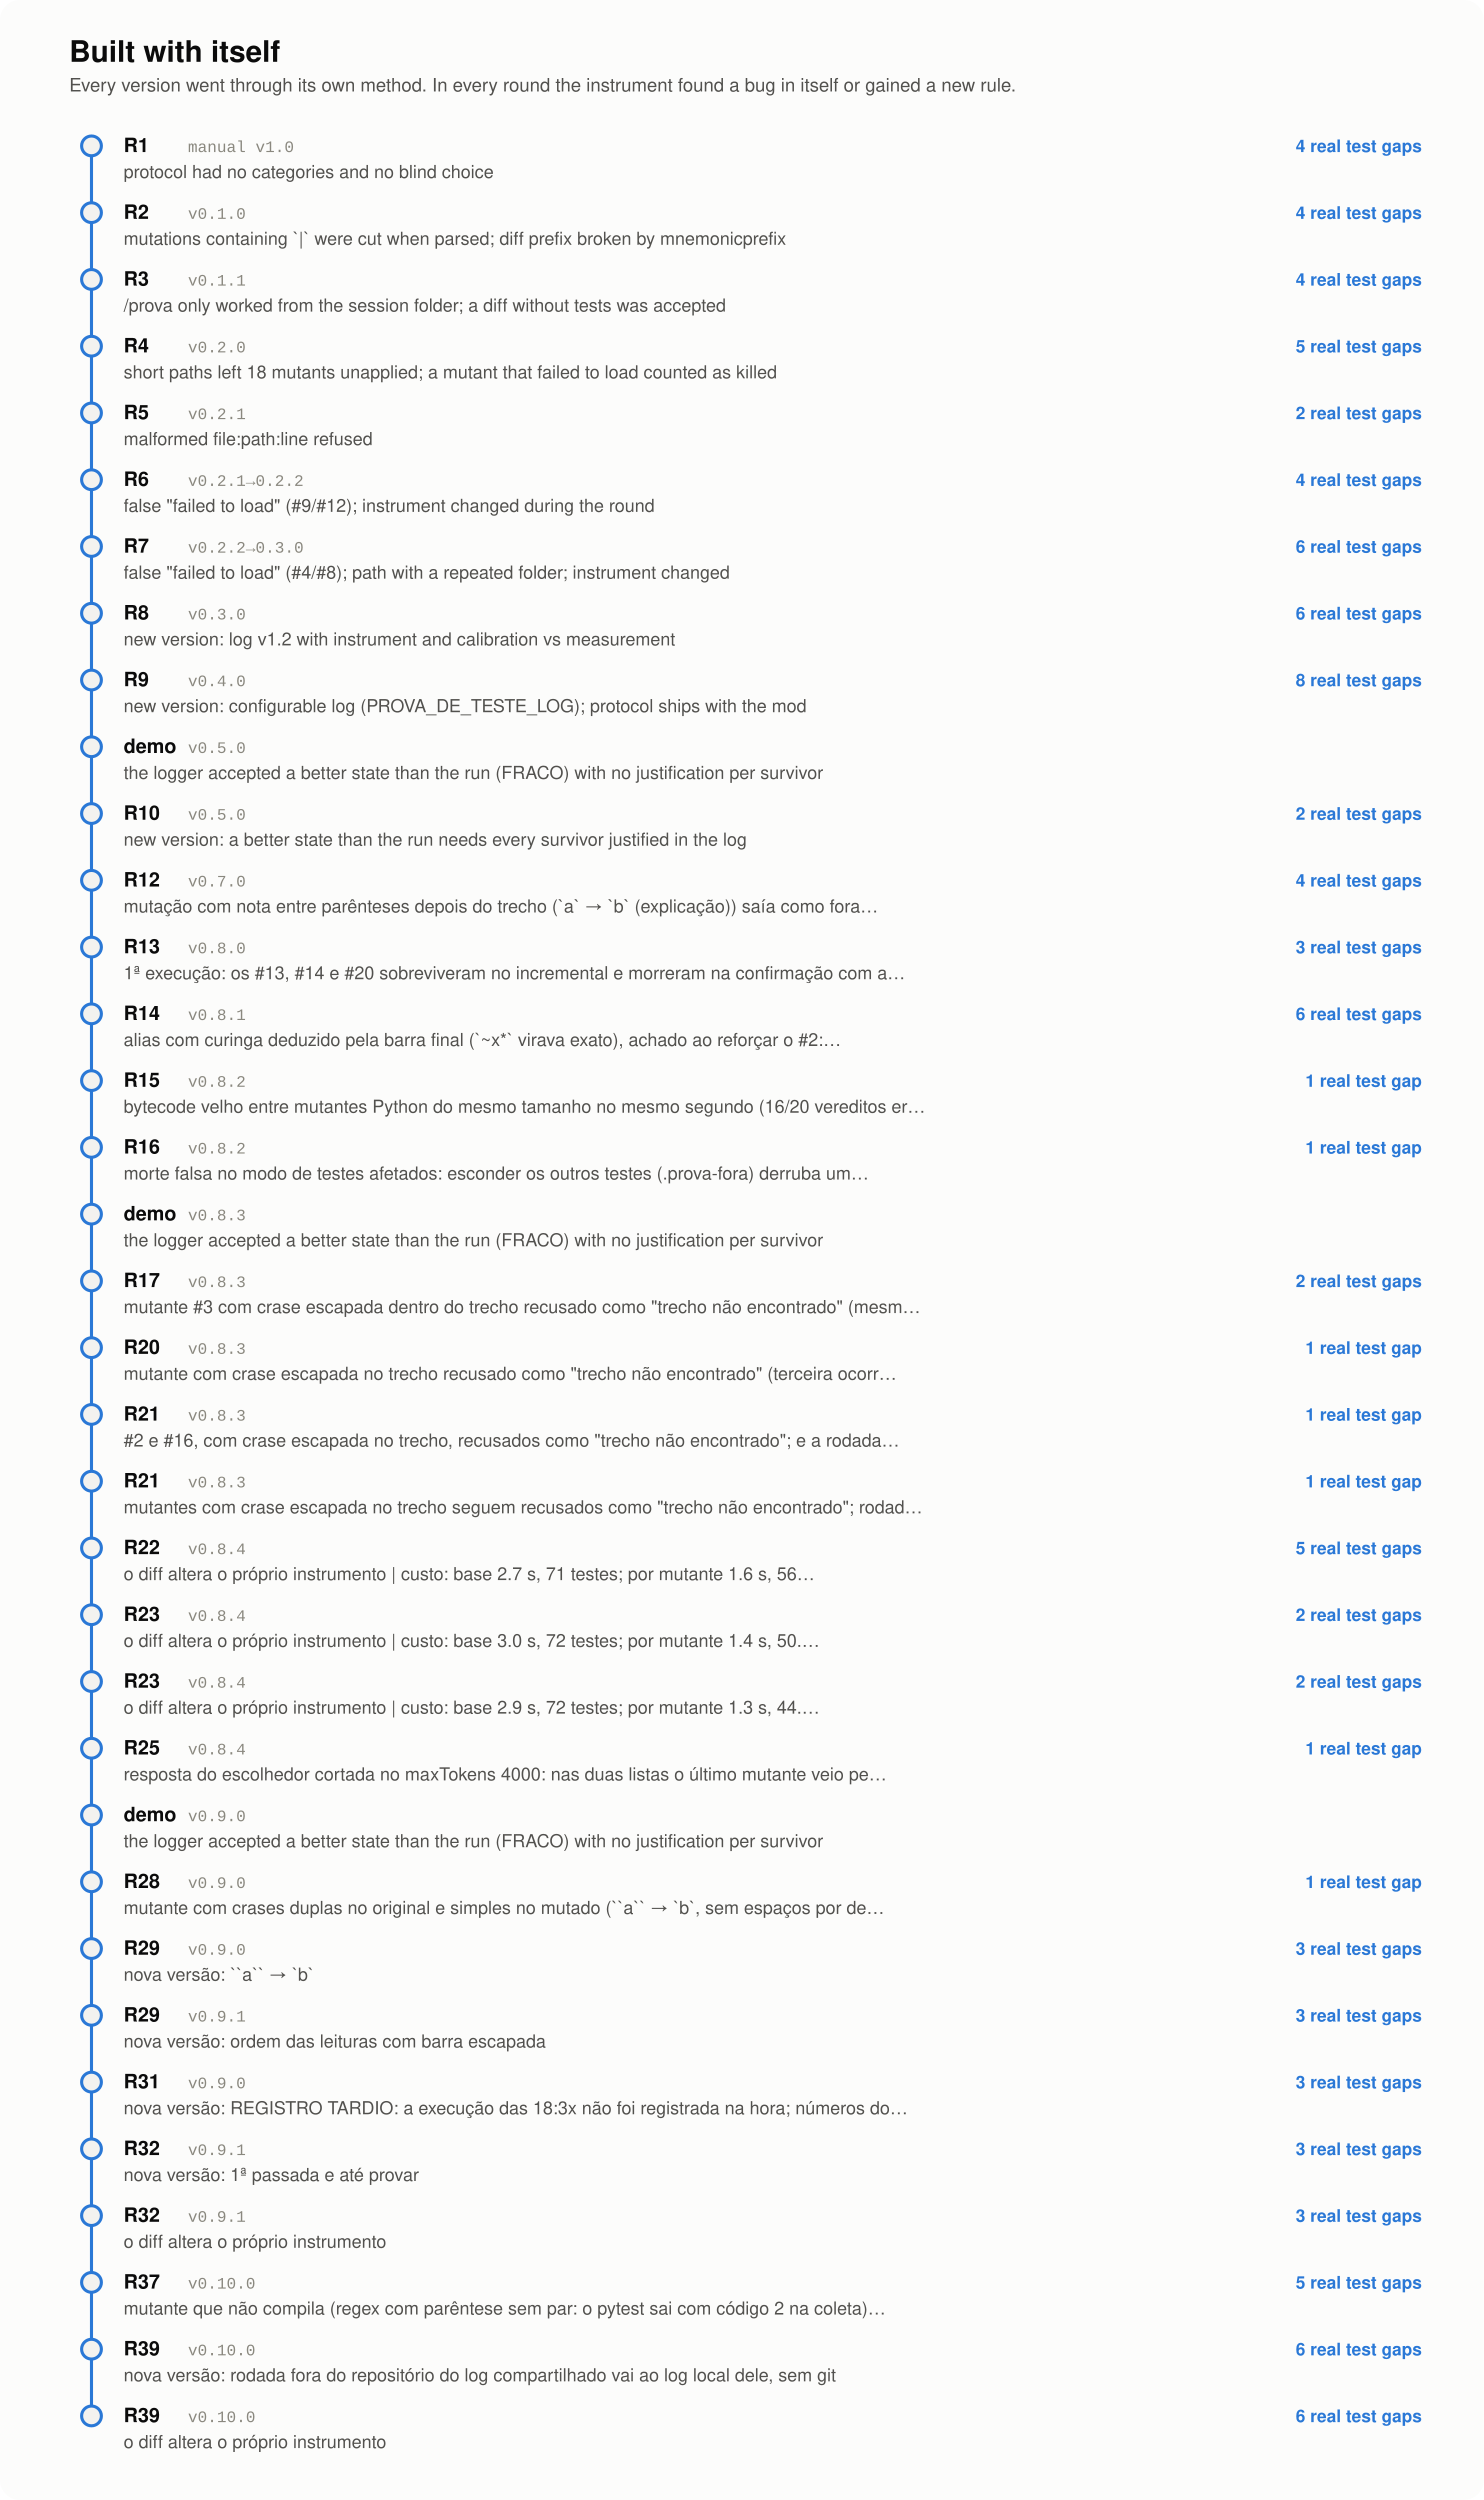
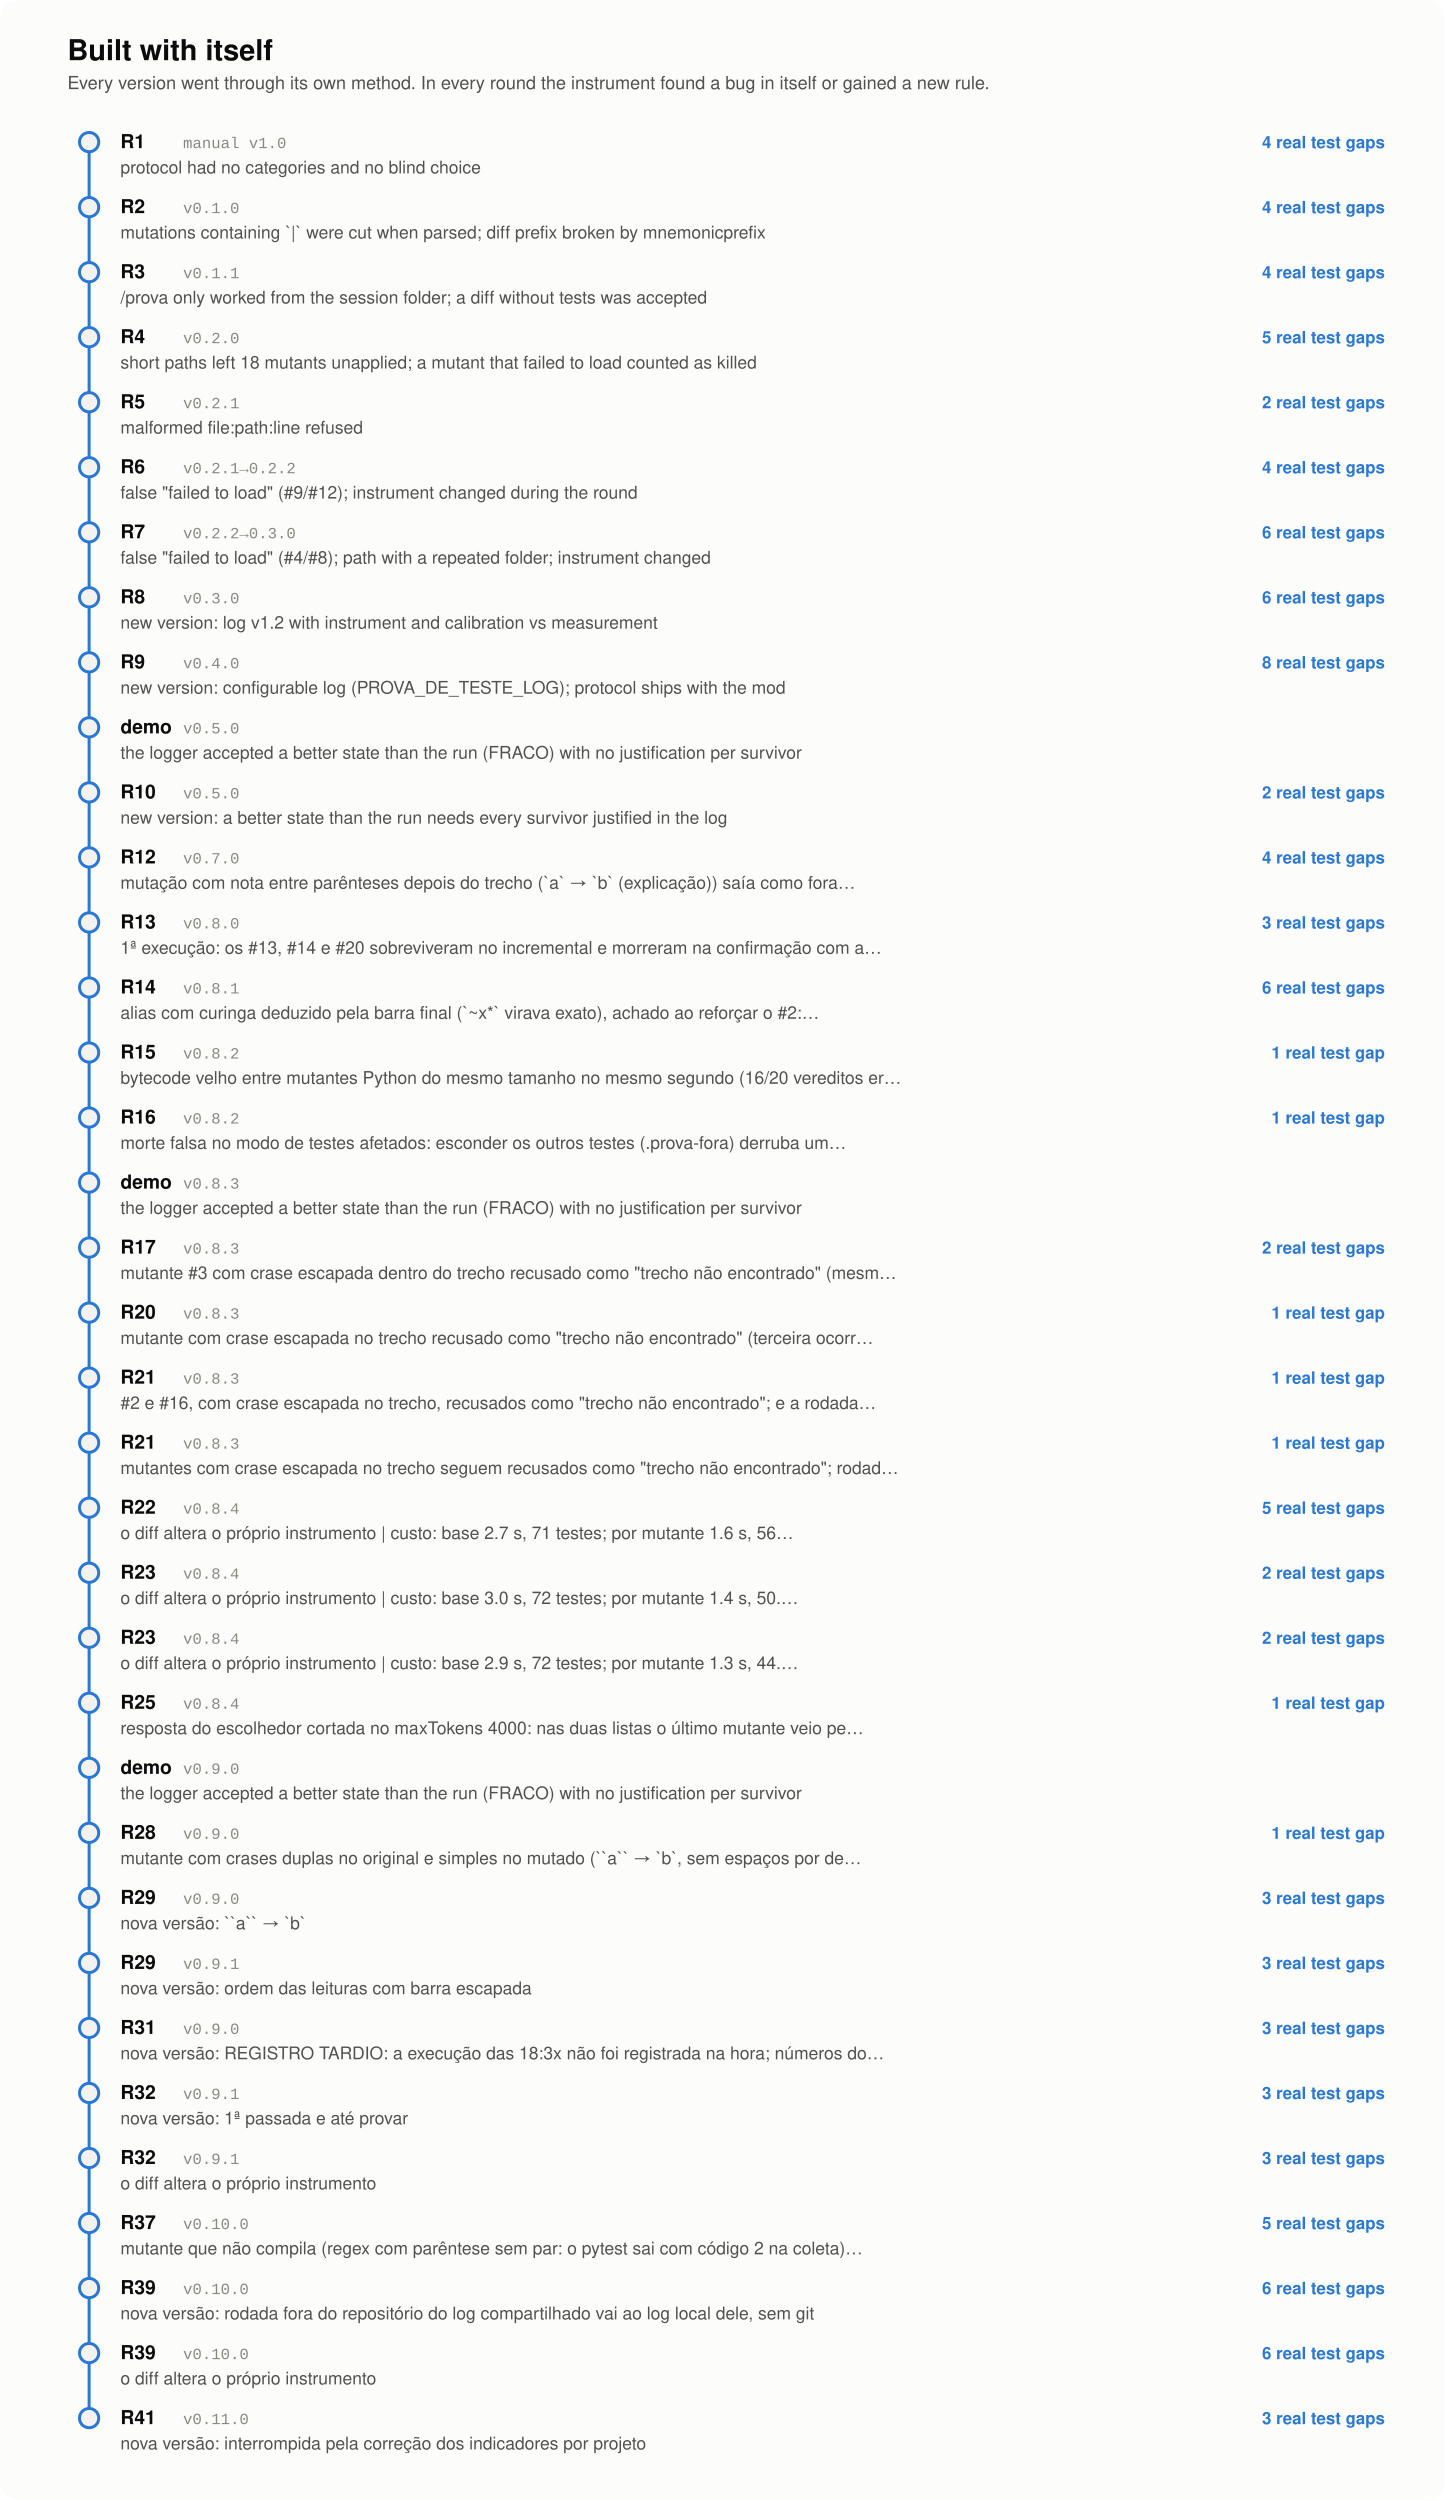
- <svg xmlns="http://www.w3.org/2000/svg" viewBox="0 0 1200 2022" width="1200" height="2022" role="img" aria-label="Timeline of the instrument calibration rounds" font-family="ui-sans-serif, -apple-system, 'Segoe UI', Helvetica, Arial, sans-serif">
+ <svg xmlns="http://www.w3.org/2000/svg" viewBox="0 0 1200 2076" width="1200" height="2076" role="img" aria-label="Timeline of the instrument calibration rounds" font-family="ui-sans-serif, -apple-system, 'Segoe UI', Helvetica, Arial, sans-serif">
  <style>
  .sup { fill: #fcfcfb; } .sup2 { fill: #f3f2ef; } .borda { stroke: #dedcd5; }
  .t1 { fill: #0b0b0b; } .t2 { fill: #52514e; } .t3 { fill: #8a887f; }
  .ac { fill: #2a78d6; } .acs { stroke: #2a78d6; } .acf { fill: #e8f1fb; }
  .ok { fill: #0f7a3d; } .okf { fill: #e3f3e8; }
  @media (prefers-color-scheme: dark) {
    .sup { fill: #1a1a19; } .sup2 { fill: #232322; } .borda { stroke: #3a3936; }
    .t1 { fill: #f0efec; } .t2 { fill: #c3c2b7; } .t3 { fill: #8f8d84; }
    .ac { fill: #3987e5; } .acs { stroke: #3987e5; } .acf { fill: #1d2c40; }
    .ok { fill: #4cc27a; } .okf { fill: #16301f; }
  }
  @media (prefers-reduced-motion: reduce) { * { animation: none !important; } }
</style>
-   <rect width="1200" height="2022" rx="16" class="sup" />
+   <rect width="1200" height="2076" rx="16" class="sup" />
  <text x="56" y="50" font-size="24" font-weight="800" class="t1">Built with itself</text>
  <text x="56" y="74" font-size="15" class="t2">Every version went through its own method. In every round the instrument found a bug in itself or gained a new rule.</text>
  <line x1="74" y1="126" x2="74" y2="164" class="acs" stroke-width="2.5" />
  <circle cx="74" cy="118" r="8" class="sup2 acs" stroke-width="2.5" />
  <text x="100" y="123" font-size="16" font-weight="700" class="t1">R1</text>
  <text x="152" y="123" font-size="13" class="t3" font-family="ui-monospace, 'SF Mono', Menlo, Consolas, 'Liberation Mono', monospace">manual v1.0</text>
  <text x="100" y="144" font-size="14.5" class="t2">protocol had no categories and no blind choice</text>
  <text x="1150" y="123" font-size="14" class="ac" text-anchor="end" font-weight="700">4 real test gaps</text>
  <line x1="74" y1="180" x2="74" y2="218" class="acs" stroke-width="2.5" />
  <circle cx="74" cy="172" r="8" class="sup2 acs" stroke-width="2.5" />
  <text x="100" y="177" font-size="16" font-weight="700" class="t1">R2</text>
  <text x="152" y="177" font-size="13" class="t3" font-family="ui-monospace, 'SF Mono', Menlo, Consolas, 'Liberation Mono', monospace">v0.1.0</text>
  <text x="100" y="198" font-size="14.5" class="t2">mutations containing `|` were cut when parsed; diff prefix broken by mnemonicprefix</text>
  <text x="1150" y="177" font-size="14" class="ac" text-anchor="end" font-weight="700">4 real test gaps</text>
  <line x1="74" y1="234" x2="74" y2="272" class="acs" stroke-width="2.5" />
  <circle cx="74" cy="226" r="8" class="sup2 acs" stroke-width="2.5" />
  <text x="100" y="231" font-size="16" font-weight="700" class="t1">R3</text>
  <text x="152" y="231" font-size="13" class="t3" font-family="ui-monospace, 'SF Mono', Menlo, Consolas, 'Liberation Mono', monospace">v0.1.1</text>
  <text x="100" y="252" font-size="14.5" class="t2">/prova only worked from the session folder; a diff without tests was accepted</text>
  <text x="1150" y="231" font-size="14" class="ac" text-anchor="end" font-weight="700">4 real test gaps</text>
  <line x1="74" y1="288" x2="74" y2="326" class="acs" stroke-width="2.5" />
  <circle cx="74" cy="280" r="8" class="sup2 acs" stroke-width="2.5" />
  <text x="100" y="285" font-size="16" font-weight="700" class="t1">R4</text>
  <text x="152" y="285" font-size="13" class="t3" font-family="ui-monospace, 'SF Mono', Menlo, Consolas, 'Liberation Mono', monospace">v0.2.0</text>
  <text x="100" y="306" font-size="14.5" class="t2">short paths left 18 mutants unapplied; a mutant that failed to load counted as killed</text>
  <text x="1150" y="285" font-size="14" class="ac" text-anchor="end" font-weight="700">5 real test gaps</text>
  <line x1="74" y1="342" x2="74" y2="380" class="acs" stroke-width="2.5" />
  <circle cx="74" cy="334" r="8" class="sup2 acs" stroke-width="2.5" />
  <text x="100" y="339" font-size="16" font-weight="700" class="t1">R5</text>
  <text x="152" y="339" font-size="13" class="t3" font-family="ui-monospace, 'SF Mono', Menlo, Consolas, 'Liberation Mono', monospace">v0.2.1</text>
  <text x="100" y="360" font-size="14.5" class="t2">malformed file:path:line refused</text>
  <text x="1150" y="339" font-size="14" class="ac" text-anchor="end" font-weight="700">2 real test gaps</text>
  <line x1="74" y1="396" x2="74" y2="434" class="acs" stroke-width="2.5" />
  <circle cx="74" cy="388" r="8" class="sup2 acs" stroke-width="2.5" />
  <text x="100" y="393" font-size="16" font-weight="700" class="t1">R6</text>
  <text x="152" y="393" font-size="13" class="t3" font-family="ui-monospace, 'SF Mono', Menlo, Consolas, 'Liberation Mono', monospace">v0.2.1→0.2.2</text>
  <text x="100" y="414" font-size="14.5" class="t2">false "failed to load" (#9/#12); instrument changed during the round</text>
  <text x="1150" y="393" font-size="14" class="ac" text-anchor="end" font-weight="700">4 real test gaps</text>
  <line x1="74" y1="450" x2="74" y2="488" class="acs" stroke-width="2.5" />
  <circle cx="74" cy="442" r="8" class="sup2 acs" stroke-width="2.5" />
  <text x="100" y="447" font-size="16" font-weight="700" class="t1">R7</text>
  <text x="152" y="447" font-size="13" class="t3" font-family="ui-monospace, 'SF Mono', Menlo, Consolas, 'Liberation Mono', monospace">v0.2.2→0.3.0</text>
  <text x="100" y="468" font-size="14.5" class="t2">false "failed to load" (#4/#8); path with a repeated folder; instrument changed</text>
  <text x="1150" y="447" font-size="14" class="ac" text-anchor="end" font-weight="700">6 real test gaps</text>
  <line x1="74" y1="504" x2="74" y2="542" class="acs" stroke-width="2.5" />
  <circle cx="74" cy="496" r="8" class="sup2 acs" stroke-width="2.5" />
  <text x="100" y="501" font-size="16" font-weight="700" class="t1">R8</text>
  <text x="152" y="501" font-size="13" class="t3" font-family="ui-monospace, 'SF Mono', Menlo, Consolas, 'Liberation Mono', monospace">v0.3.0</text>
  <text x="100" y="522" font-size="14.5" class="t2">new version: log v1.2 with instrument and calibration vs measurement</text>
  <text x="1150" y="501" font-size="14" class="ac" text-anchor="end" font-weight="700">6 real test gaps</text>
  <line x1="74" y1="558" x2="74" y2="596" class="acs" stroke-width="2.5" />
  <circle cx="74" cy="550" r="8" class="sup2 acs" stroke-width="2.5" />
  <text x="100" y="555" font-size="16" font-weight="700" class="t1">R9</text>
  <text x="152" y="555" font-size="13" class="t3" font-family="ui-monospace, 'SF Mono', Menlo, Consolas, 'Liberation Mono', monospace">v0.4.0</text>
  <text x="100" y="576" font-size="14.5" class="t2">new version: configurable log (PROVA_DE_TESTE_LOG); protocol ships with the mod</text>
  <text x="1150" y="555" font-size="14" class="ac" text-anchor="end" font-weight="700">8 real test gaps</text>
  <line x1="74" y1="612" x2="74" y2="650" class="acs" stroke-width="2.5" />
  <circle cx="74" cy="604" r="8" class="sup2 acs" stroke-width="2.5" />
  <text x="100" y="609" font-size="16" font-weight="700" class="t1">demo</text>
  <text x="152" y="609" font-size="13" class="t3" font-family="ui-monospace, 'SF Mono', Menlo, Consolas, 'Liberation Mono', monospace">v0.5.0</text>
  <text x="100" y="630" font-size="14.5" class="t2">the logger accepted a better state than the run (FRACO) with no justification per survivor</text>
  <line x1="74" y1="666" x2="74" y2="704" class="acs" stroke-width="2.5" />
  <circle cx="74" cy="658" r="8" class="sup2 acs" stroke-width="2.5" />
  <text x="100" y="663" font-size="16" font-weight="700" class="t1">R10</text>
  <text x="152" y="663" font-size="13" class="t3" font-family="ui-monospace, 'SF Mono', Menlo, Consolas, 'Liberation Mono', monospace">v0.5.0</text>
  <text x="100" y="684" font-size="14.5" class="t2">new version: a better state than the run needs every survivor justified in the log</text>
  <text x="1150" y="663" font-size="14" class="ac" text-anchor="end" font-weight="700">2 real test gaps</text>
  <line x1="74" y1="720" x2="74" y2="758" class="acs" stroke-width="2.5" />
  <circle cx="74" cy="712" r="8" class="sup2 acs" stroke-width="2.5" />
  <text x="100" y="717" font-size="16" font-weight="700" class="t1">R12</text>
  <text x="152" y="717" font-size="13" class="t3" font-family="ui-monospace, 'SF Mono', Menlo, Consolas, 'Liberation Mono', monospace">v0.7.0</text>
  <text x="100" y="738" font-size="14.5" class="t2">mutação com nota entre parênteses depois do trecho (`a` → `b` (explicação)) saía como fora…</text>
  <text x="1150" y="717" font-size="14" class="ac" text-anchor="end" font-weight="700">4 real test gaps</text>
  <line x1="74" y1="774" x2="74" y2="812" class="acs" stroke-width="2.5" />
  <circle cx="74" cy="766" r="8" class="sup2 acs" stroke-width="2.5" />
  <text x="100" y="771" font-size="16" font-weight="700" class="t1">R13</text>
  <text x="152" y="771" font-size="13" class="t3" font-family="ui-monospace, 'SF Mono', Menlo, Consolas, 'Liberation Mono', monospace">v0.8.0</text>
  <text x="100" y="792" font-size="14.5" class="t2">1ª execução: os #13, #14 e #20 sobreviveram no incremental e morreram na confirmação com a…</text>
  <text x="1150" y="771" font-size="14" class="ac" text-anchor="end" font-weight="700">3 real test gaps</text>
  <line x1="74" y1="828" x2="74" y2="866" class="acs" stroke-width="2.5" />
  <circle cx="74" cy="820" r="8" class="sup2 acs" stroke-width="2.5" />
  <text x="100" y="825" font-size="16" font-weight="700" class="t1">R14</text>
  <text x="152" y="825" font-size="13" class="t3" font-family="ui-monospace, 'SF Mono', Menlo, Consolas, 'Liberation Mono', monospace">v0.8.1</text>
  <text x="100" y="846" font-size="14.5" class="t2">alias com curinga deduzido pela barra final (`~x*` virava exato), achado ao reforçar o #2:…</text>
  <text x="1150" y="825" font-size="14" class="ac" text-anchor="end" font-weight="700">6 real test gaps</text>
  <line x1="74" y1="882" x2="74" y2="920" class="acs" stroke-width="2.5" />
  <circle cx="74" cy="874" r="8" class="sup2 acs" stroke-width="2.5" />
  <text x="100" y="879" font-size="16" font-weight="700" class="t1">R15</text>
  <text x="152" y="879" font-size="13" class="t3" font-family="ui-monospace, 'SF Mono', Menlo, Consolas, 'Liberation Mono', monospace">v0.8.2</text>
  <text x="100" y="900" font-size="14.5" class="t2">bytecode velho entre mutantes Python do mesmo tamanho no mesmo segundo (16/20 vereditos er…</text>
  <text x="1150" y="879" font-size="14" class="ac" text-anchor="end" font-weight="700">1 real test gap</text>
  <line x1="74" y1="936" x2="74" y2="974" class="acs" stroke-width="2.5" />
  <circle cx="74" cy="928" r="8" class="sup2 acs" stroke-width="2.5" />
  <text x="100" y="933" font-size="16" font-weight="700" class="t1">R16</text>
  <text x="152" y="933" font-size="13" class="t3" font-family="ui-monospace, 'SF Mono', Menlo, Consolas, 'Liberation Mono', monospace">v0.8.2</text>
  <text x="100" y="954" font-size="14.5" class="t2">morte falsa no modo de testes afetados: esconder os outros testes (.prova-fora) derruba um…</text>
  <text x="1150" y="933" font-size="14" class="ac" text-anchor="end" font-weight="700">1 real test gap</text>
  <line x1="74" y1="990" x2="74" y2="1028" class="acs" stroke-width="2.5" />
  <circle cx="74" cy="982" r="8" class="sup2 acs" stroke-width="2.5" />
  <text x="100" y="987" font-size="16" font-weight="700" class="t1">demo</text>
  <text x="152" y="987" font-size="13" class="t3" font-family="ui-monospace, 'SF Mono', Menlo, Consolas, 'Liberation Mono', monospace">v0.8.3</text>
  <text x="100" y="1008" font-size="14.5" class="t2">the logger accepted a better state than the run (FRACO) with no justification per survivor</text>
  <line x1="74" y1="1044" x2="74" y2="1082" class="acs" stroke-width="2.5" />
  <circle cx="74" cy="1036" r="8" class="sup2 acs" stroke-width="2.5" />
  <text x="100" y="1041" font-size="16" font-weight="700" class="t1">R17</text>
  <text x="152" y="1041" font-size="13" class="t3" font-family="ui-monospace, 'SF Mono', Menlo, Consolas, 'Liberation Mono', monospace">v0.8.3</text>
  <text x="100" y="1062" font-size="14.5" class="t2">mutante #3 com crase escapada dentro do trecho recusado como "trecho não encontrado" (mesm…</text>
  <text x="1150" y="1041" font-size="14" class="ac" text-anchor="end" font-weight="700">2 real test gaps</text>
  <line x1="74" y1="1098" x2="74" y2="1136" class="acs" stroke-width="2.5" />
  <circle cx="74" cy="1090" r="8" class="sup2 acs" stroke-width="2.5" />
  <text x="100" y="1095" font-size="16" font-weight="700" class="t1">R20</text>
  <text x="152" y="1095" font-size="13" class="t3" font-family="ui-monospace, 'SF Mono', Menlo, Consolas, 'Liberation Mono', monospace">v0.8.3</text>
  <text x="100" y="1116" font-size="14.5" class="t2">mutante com crase escapada no trecho recusado como "trecho não encontrado" (terceira ocorr…</text>
  <text x="1150" y="1095" font-size="14" class="ac" text-anchor="end" font-weight="700">1 real test gap</text>
  <line x1="74" y1="1152" x2="74" y2="1190" class="acs" stroke-width="2.5" />
  <circle cx="74" cy="1144" r="8" class="sup2 acs" stroke-width="2.5" />
  <text x="100" y="1149" font-size="16" font-weight="700" class="t1">R21</text>
  <text x="152" y="1149" font-size="13" class="t3" font-family="ui-monospace, 'SF Mono', Menlo, Consolas, 'Liberation Mono', monospace">v0.8.3</text>
  <text x="100" y="1170" font-size="14.5" class="t2">#2 e #16, com crase escapada no trecho, recusados como "trecho não encontrado"; e a rodada…</text>
  <text x="1150" y="1149" font-size="14" class="ac" text-anchor="end" font-weight="700">1 real test gap</text>
  <line x1="74" y1="1206" x2="74" y2="1244" class="acs" stroke-width="2.5" />
  <circle cx="74" cy="1198" r="8" class="sup2 acs" stroke-width="2.5" />
  <text x="100" y="1203" font-size="16" font-weight="700" class="t1">R21</text>
  <text x="152" y="1203" font-size="13" class="t3" font-family="ui-monospace, 'SF Mono', Menlo, Consolas, 'Liberation Mono', monospace">v0.8.3</text>
  <text x="100" y="1224" font-size="14.5" class="t2">mutantes com crase escapada no trecho seguem recusados como "trecho não encontrado"; rodad…</text>
  <text x="1150" y="1203" font-size="14" class="ac" text-anchor="end" font-weight="700">1 real test gap</text>
  <line x1="74" y1="1260" x2="74" y2="1298" class="acs" stroke-width="2.5" />
  <circle cx="74" cy="1252" r="8" class="sup2 acs" stroke-width="2.5" />
  <text x="100" y="1257" font-size="16" font-weight="700" class="t1">R22</text>
  <text x="152" y="1257" font-size="13" class="t3" font-family="ui-monospace, 'SF Mono', Menlo, Consolas, 'Liberation Mono', monospace">v0.8.4</text>
  <text x="100" y="1278" font-size="14.5" class="t2">o diff altera o próprio instrumento | custo: base 2.7 s, 71 testes; por mutante 1.6 s, 56…</text>
  <text x="1150" y="1257" font-size="14" class="ac" text-anchor="end" font-weight="700">5 real test gaps</text>
  <line x1="74" y1="1314" x2="74" y2="1352" class="acs" stroke-width="2.5" />
  <circle cx="74" cy="1306" r="8" class="sup2 acs" stroke-width="2.5" />
  <text x="100" y="1311" font-size="16" font-weight="700" class="t1">R23</text>
  <text x="152" y="1311" font-size="13" class="t3" font-family="ui-monospace, 'SF Mono', Menlo, Consolas, 'Liberation Mono', monospace">v0.8.4</text>
  <text x="100" y="1332" font-size="14.5" class="t2">o diff altera o próprio instrumento | custo: base 3.0 s, 72 testes; por mutante 1.4 s, 50.…</text>
  <text x="1150" y="1311" font-size="14" class="ac" text-anchor="end" font-weight="700">2 real test gaps</text>
  <line x1="74" y1="1368" x2="74" y2="1406" class="acs" stroke-width="2.5" />
  <circle cx="74" cy="1360" r="8" class="sup2 acs" stroke-width="2.5" />
  <text x="100" y="1365" font-size="16" font-weight="700" class="t1">R23</text>
  <text x="152" y="1365" font-size="13" class="t3" font-family="ui-monospace, 'SF Mono', Menlo, Consolas, 'Liberation Mono', monospace">v0.8.4</text>
  <text x="100" y="1386" font-size="14.5" class="t2">o diff altera o próprio instrumento | custo: base 2.9 s, 72 testes; por mutante 1.3 s, 44.…</text>
  <text x="1150" y="1365" font-size="14" class="ac" text-anchor="end" font-weight="700">2 real test gaps</text>
  <line x1="74" y1="1422" x2="74" y2="1460" class="acs" stroke-width="2.5" />
  <circle cx="74" cy="1414" r="8" class="sup2 acs" stroke-width="2.5" />
  <text x="100" y="1419" font-size="16" font-weight="700" class="t1">R25</text>
  <text x="152" y="1419" font-size="13" class="t3" font-family="ui-monospace, 'SF Mono', Menlo, Consolas, 'Liberation Mono', monospace">v0.8.4</text>
  <text x="100" y="1440" font-size="14.5" class="t2">resposta do escolhedor cortada no maxTokens 4000: nas duas listas o último mutante veio pe…</text>
  <text x="1150" y="1419" font-size="14" class="ac" text-anchor="end" font-weight="700">1 real test gap</text>
  <line x1="74" y1="1476" x2="74" y2="1514" class="acs" stroke-width="2.5" />
  <circle cx="74" cy="1468" r="8" class="sup2 acs" stroke-width="2.5" />
  <text x="100" y="1473" font-size="16" font-weight="700" class="t1">demo</text>
  <text x="152" y="1473" font-size="13" class="t3" font-family="ui-monospace, 'SF Mono', Menlo, Consolas, 'Liberation Mono', monospace">v0.9.0</text>
  <text x="100" y="1494" font-size="14.5" class="t2">the logger accepted a better state than the run (FRACO) with no justification per survivor</text>
  <line x1="74" y1="1530" x2="74" y2="1568" class="acs" stroke-width="2.5" />
  <circle cx="74" cy="1522" r="8" class="sup2 acs" stroke-width="2.5" />
  <text x="100" y="1527" font-size="16" font-weight="700" class="t1">R28</text>
  <text x="152" y="1527" font-size="13" class="t3" font-family="ui-monospace, 'SF Mono', Menlo, Consolas, 'Liberation Mono', monospace">v0.9.0</text>
  <text x="100" y="1548" font-size="14.5" class="t2">mutante com crases duplas no original e simples no mutado (``a`` → `b`, sem espaços por de…</text>
  <text x="1150" y="1527" font-size="14" class="ac" text-anchor="end" font-weight="700">1 real test gap</text>
  <line x1="74" y1="1584" x2="74" y2="1622" class="acs" stroke-width="2.5" />
  <circle cx="74" cy="1576" r="8" class="sup2 acs" stroke-width="2.5" />
  <text x="100" y="1581" font-size="16" font-weight="700" class="t1">R29</text>
  <text x="152" y="1581" font-size="13" class="t3" font-family="ui-monospace, 'SF Mono', Menlo, Consolas, 'Liberation Mono', monospace">v0.9.0</text>
  <text x="100" y="1602" font-size="14.5" class="t2">nova versão: ``a`` → `b`</text>
  <text x="1150" y="1581" font-size="14" class="ac" text-anchor="end" font-weight="700">3 real test gaps</text>
  <line x1="74" y1="1638" x2="74" y2="1676" class="acs" stroke-width="2.5" />
  <circle cx="74" cy="1630" r="8" class="sup2 acs" stroke-width="2.5" />
  <text x="100" y="1635" font-size="16" font-weight="700" class="t1">R29</text>
  <text x="152" y="1635" font-size="13" class="t3" font-family="ui-monospace, 'SF Mono', Menlo, Consolas, 'Liberation Mono', monospace">v0.9.1</text>
  <text x="100" y="1656" font-size="14.5" class="t2">nova versão: ordem das leituras com barra escapada</text>
  <text x="1150" y="1635" font-size="14" class="ac" text-anchor="end" font-weight="700">3 real test gaps</text>
  <line x1="74" y1="1692" x2="74" y2="1730" class="acs" stroke-width="2.5" />
  <circle cx="74" cy="1684" r="8" class="sup2 acs" stroke-width="2.5" />
  <text x="100" y="1689" font-size="16" font-weight="700" class="t1">R31</text>
  <text x="152" y="1689" font-size="13" class="t3" font-family="ui-monospace, 'SF Mono', Menlo, Consolas, 'Liberation Mono', monospace">v0.9.0</text>
  <text x="100" y="1710" font-size="14.5" class="t2">nova versão: REGISTRO TARDIO: a execução das 18:3x não foi registrada na hora; números do…</text>
  <text x="1150" y="1689" font-size="14" class="ac" text-anchor="end" font-weight="700">3 real test gaps</text>
  <line x1="74" y1="1746" x2="74" y2="1784" class="acs" stroke-width="2.5" />
  <circle cx="74" cy="1738" r="8" class="sup2 acs" stroke-width="2.5" />
  <text x="100" y="1743" font-size="16" font-weight="700" class="t1">R32</text>
  <text x="152" y="1743" font-size="13" class="t3" font-family="ui-monospace, 'SF Mono', Menlo, Consolas, 'Liberation Mono', monospace">v0.9.1</text>
  <text x="100" y="1764" font-size="14.5" class="t2">nova versão: 1ª passada e até provar</text>
  <text x="1150" y="1743" font-size="14" class="ac" text-anchor="end" font-weight="700">3 real test gaps</text>
  <line x1="74" y1="1800" x2="74" y2="1838" class="acs" stroke-width="2.5" />
  <circle cx="74" cy="1792" r="8" class="sup2 acs" stroke-width="2.5" />
  <text x="100" y="1797" font-size="16" font-weight="700" class="t1">R32</text>
  <text x="152" y="1797" font-size="13" class="t3" font-family="ui-monospace, 'SF Mono', Menlo, Consolas, 'Liberation Mono', monospace">v0.9.1</text>
  <text x="100" y="1818" font-size="14.5" class="t2">o diff altera o próprio instrumento</text>
  <text x="1150" y="1797" font-size="14" class="ac" text-anchor="end" font-weight="700">3 real test gaps</text>
  <line x1="74" y1="1854" x2="74" y2="1892" class="acs" stroke-width="2.5" />
  <circle cx="74" cy="1846" r="8" class="sup2 acs" stroke-width="2.5" />
  <text x="100" y="1851" font-size="16" font-weight="700" class="t1">R37</text>
  <text x="152" y="1851" font-size="13" class="t3" font-family="ui-monospace, 'SF Mono', Menlo, Consolas, 'Liberation Mono', monospace">v0.10.0</text>
  <text x="100" y="1872" font-size="14.5" class="t2">mutante que não compila (regex com parêntese sem par: o pytest sai com código 2 na coleta)…</text>
  <text x="1150" y="1851" font-size="14" class="ac" text-anchor="end" font-weight="700">5 real test gaps</text>
  <line x1="74" y1="1908" x2="74" y2="1946" class="acs" stroke-width="2.5" />
  <circle cx="74" cy="1900" r="8" class="sup2 acs" stroke-width="2.5" />
  <text x="100" y="1905" font-size="16" font-weight="700" class="t1">R39</text>
  <text x="152" y="1905" font-size="13" class="t3" font-family="ui-monospace, 'SF Mono', Menlo, Consolas, 'Liberation Mono', monospace">v0.10.0</text>
  <text x="100" y="1926" font-size="14.5" class="t2">nova versão: rodada fora do repositório do log compartilhado vai ao log local dele, sem git</text>
  <text x="1150" y="1905" font-size="14" class="ac" text-anchor="end" font-weight="700">6 real test gaps</text>
+   <line x1="74" y1="1962" x2="74" y2="2000" class="acs" stroke-width="2.5" />
  <circle cx="74" cy="1954" r="8" class="sup2 acs" stroke-width="2.5" />
  <text x="100" y="1959" font-size="16" font-weight="700" class="t1">R39</text>
  <text x="152" y="1959" font-size="13" class="t3" font-family="ui-monospace, 'SF Mono', Menlo, Consolas, 'Liberation Mono', monospace">v0.10.0</text>
  <text x="100" y="1980" font-size="14.5" class="t2">o diff altera o próprio instrumento</text>
  <text x="1150" y="1959" font-size="14" class="ac" text-anchor="end" font-weight="700">6 real test gaps</text>
+   <circle cx="74" cy="2008" r="8" class="sup2 acs" stroke-width="2.5" />
+   <text x="100" y="2013" font-size="16" font-weight="700" class="t1">R41</text>
+   <text x="152" y="2013" font-size="13" class="t3" font-family="ui-monospace, 'SF Mono', Menlo, Consolas, 'Liberation Mono', monospace">v0.11.0</text>
+   <text x="100" y="2034" font-size="14.5" class="t2">nova versão: interrompida pela correção dos indicadores por projeto</text>
+   <text x="1150" y="2013" font-size="14" class="ac" text-anchor="end" font-weight="700">3 real test gaps</text>
</svg>
